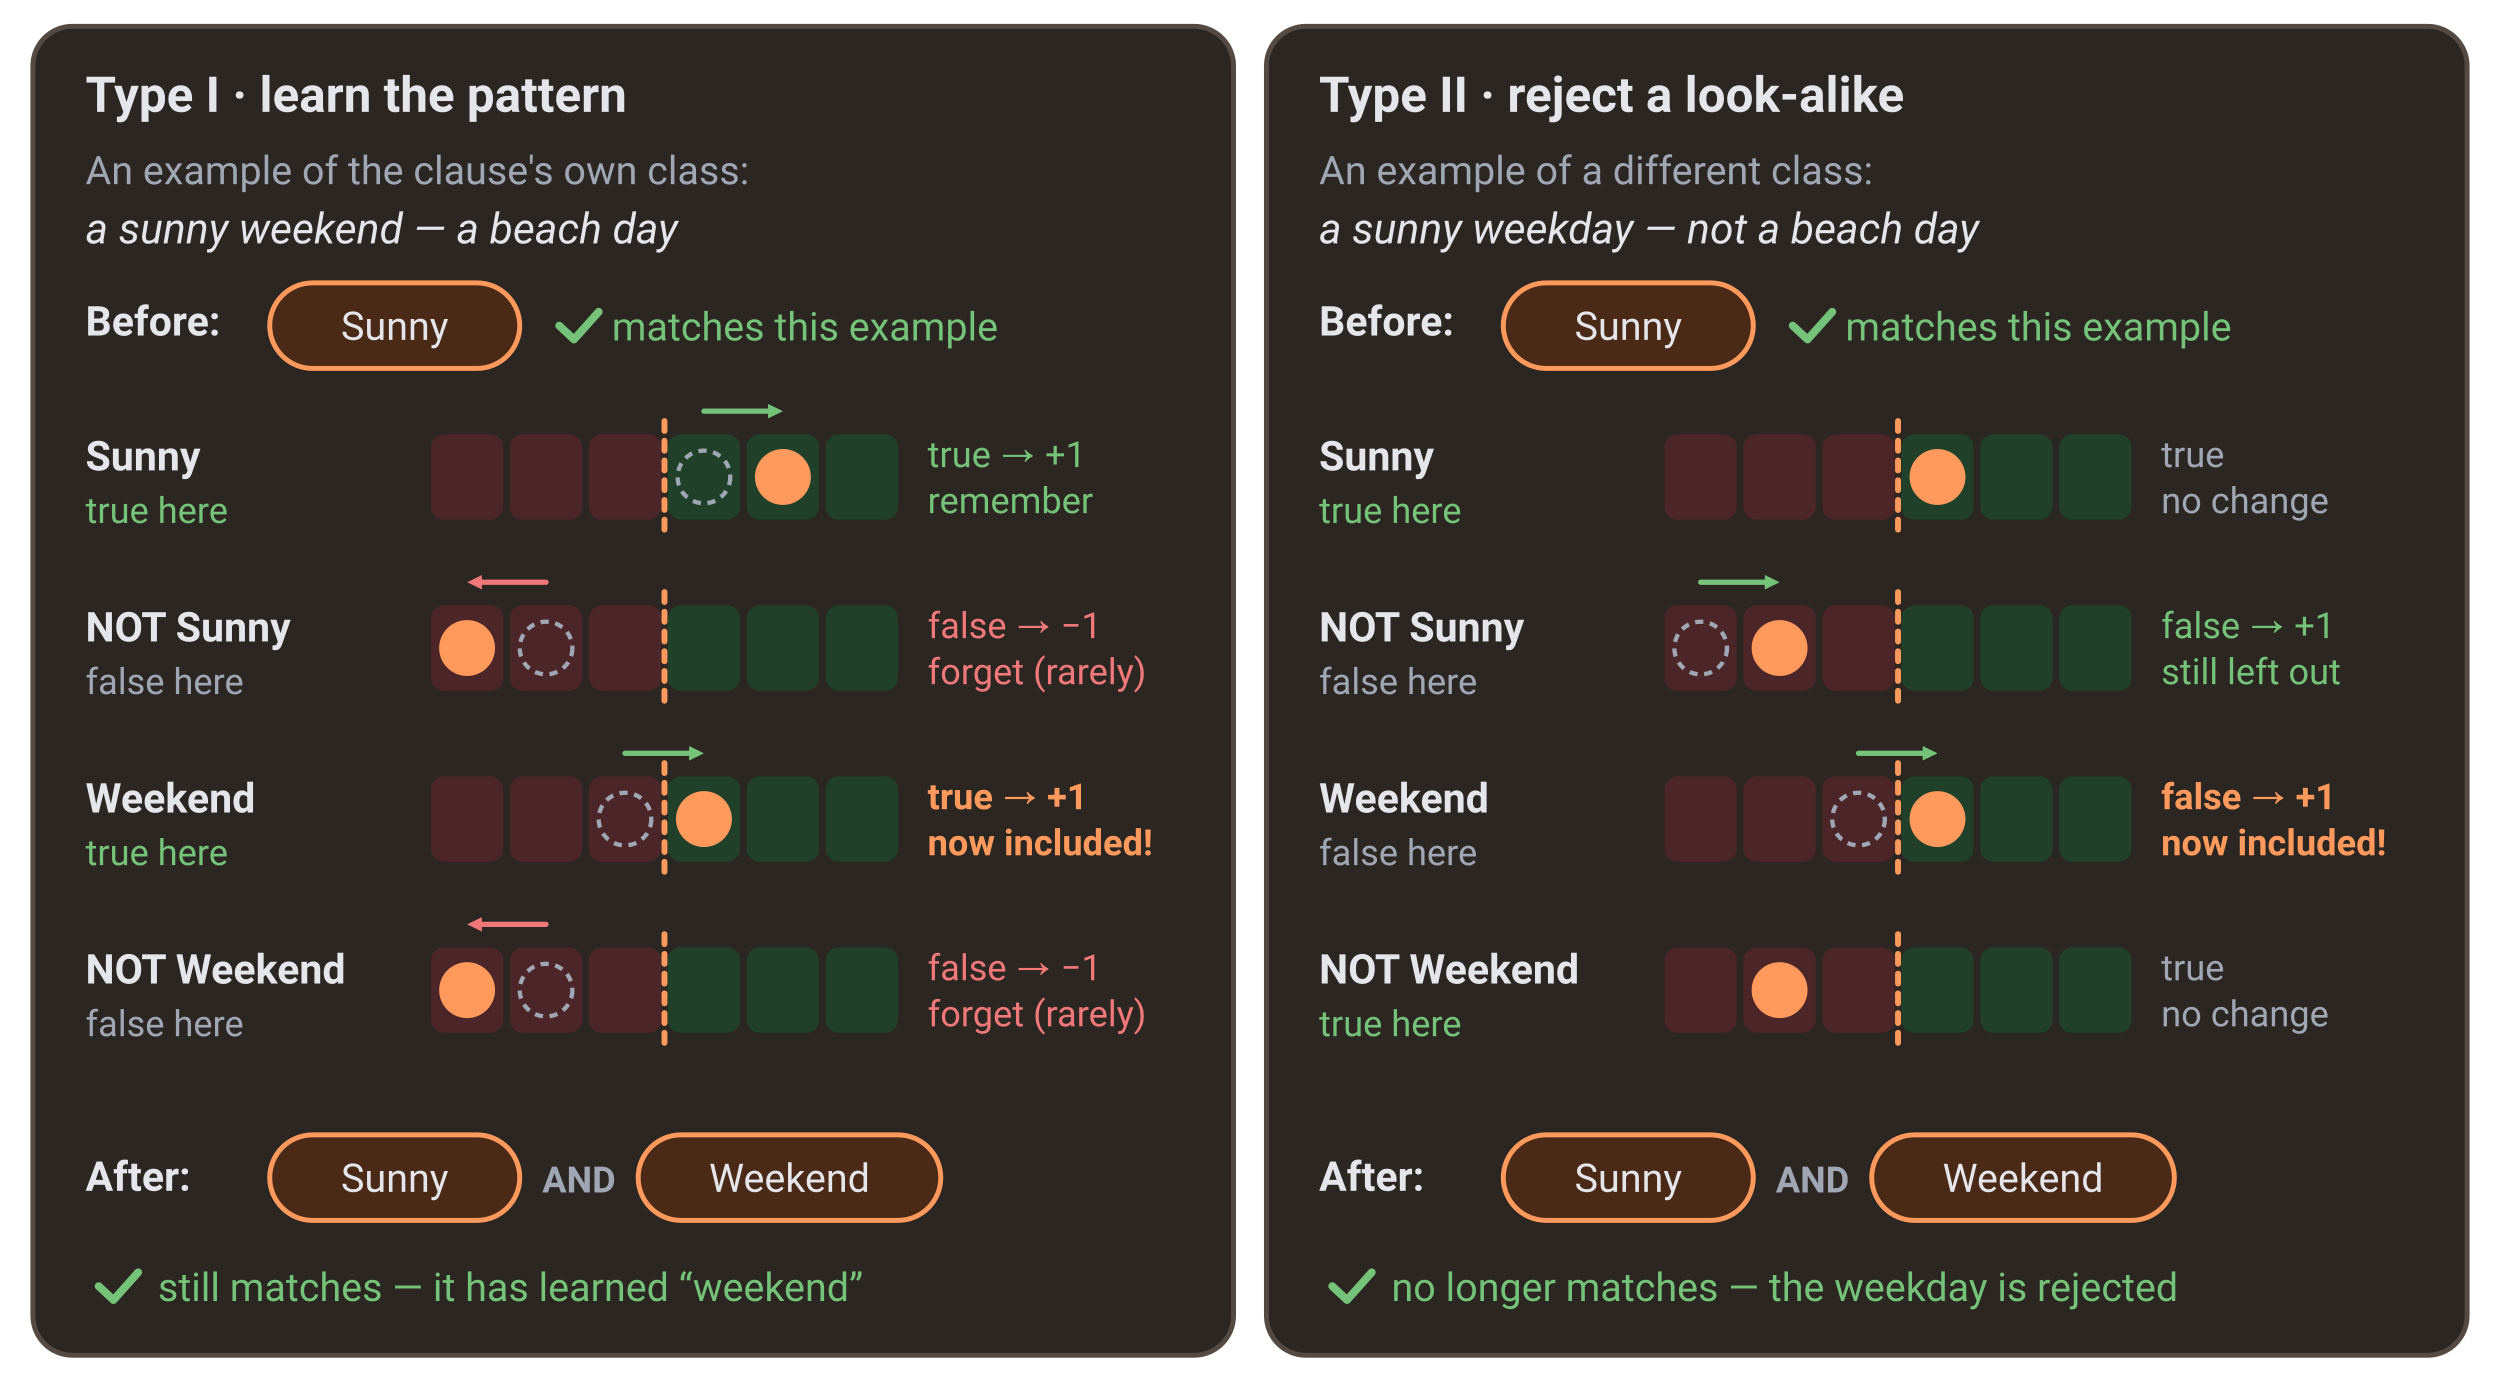
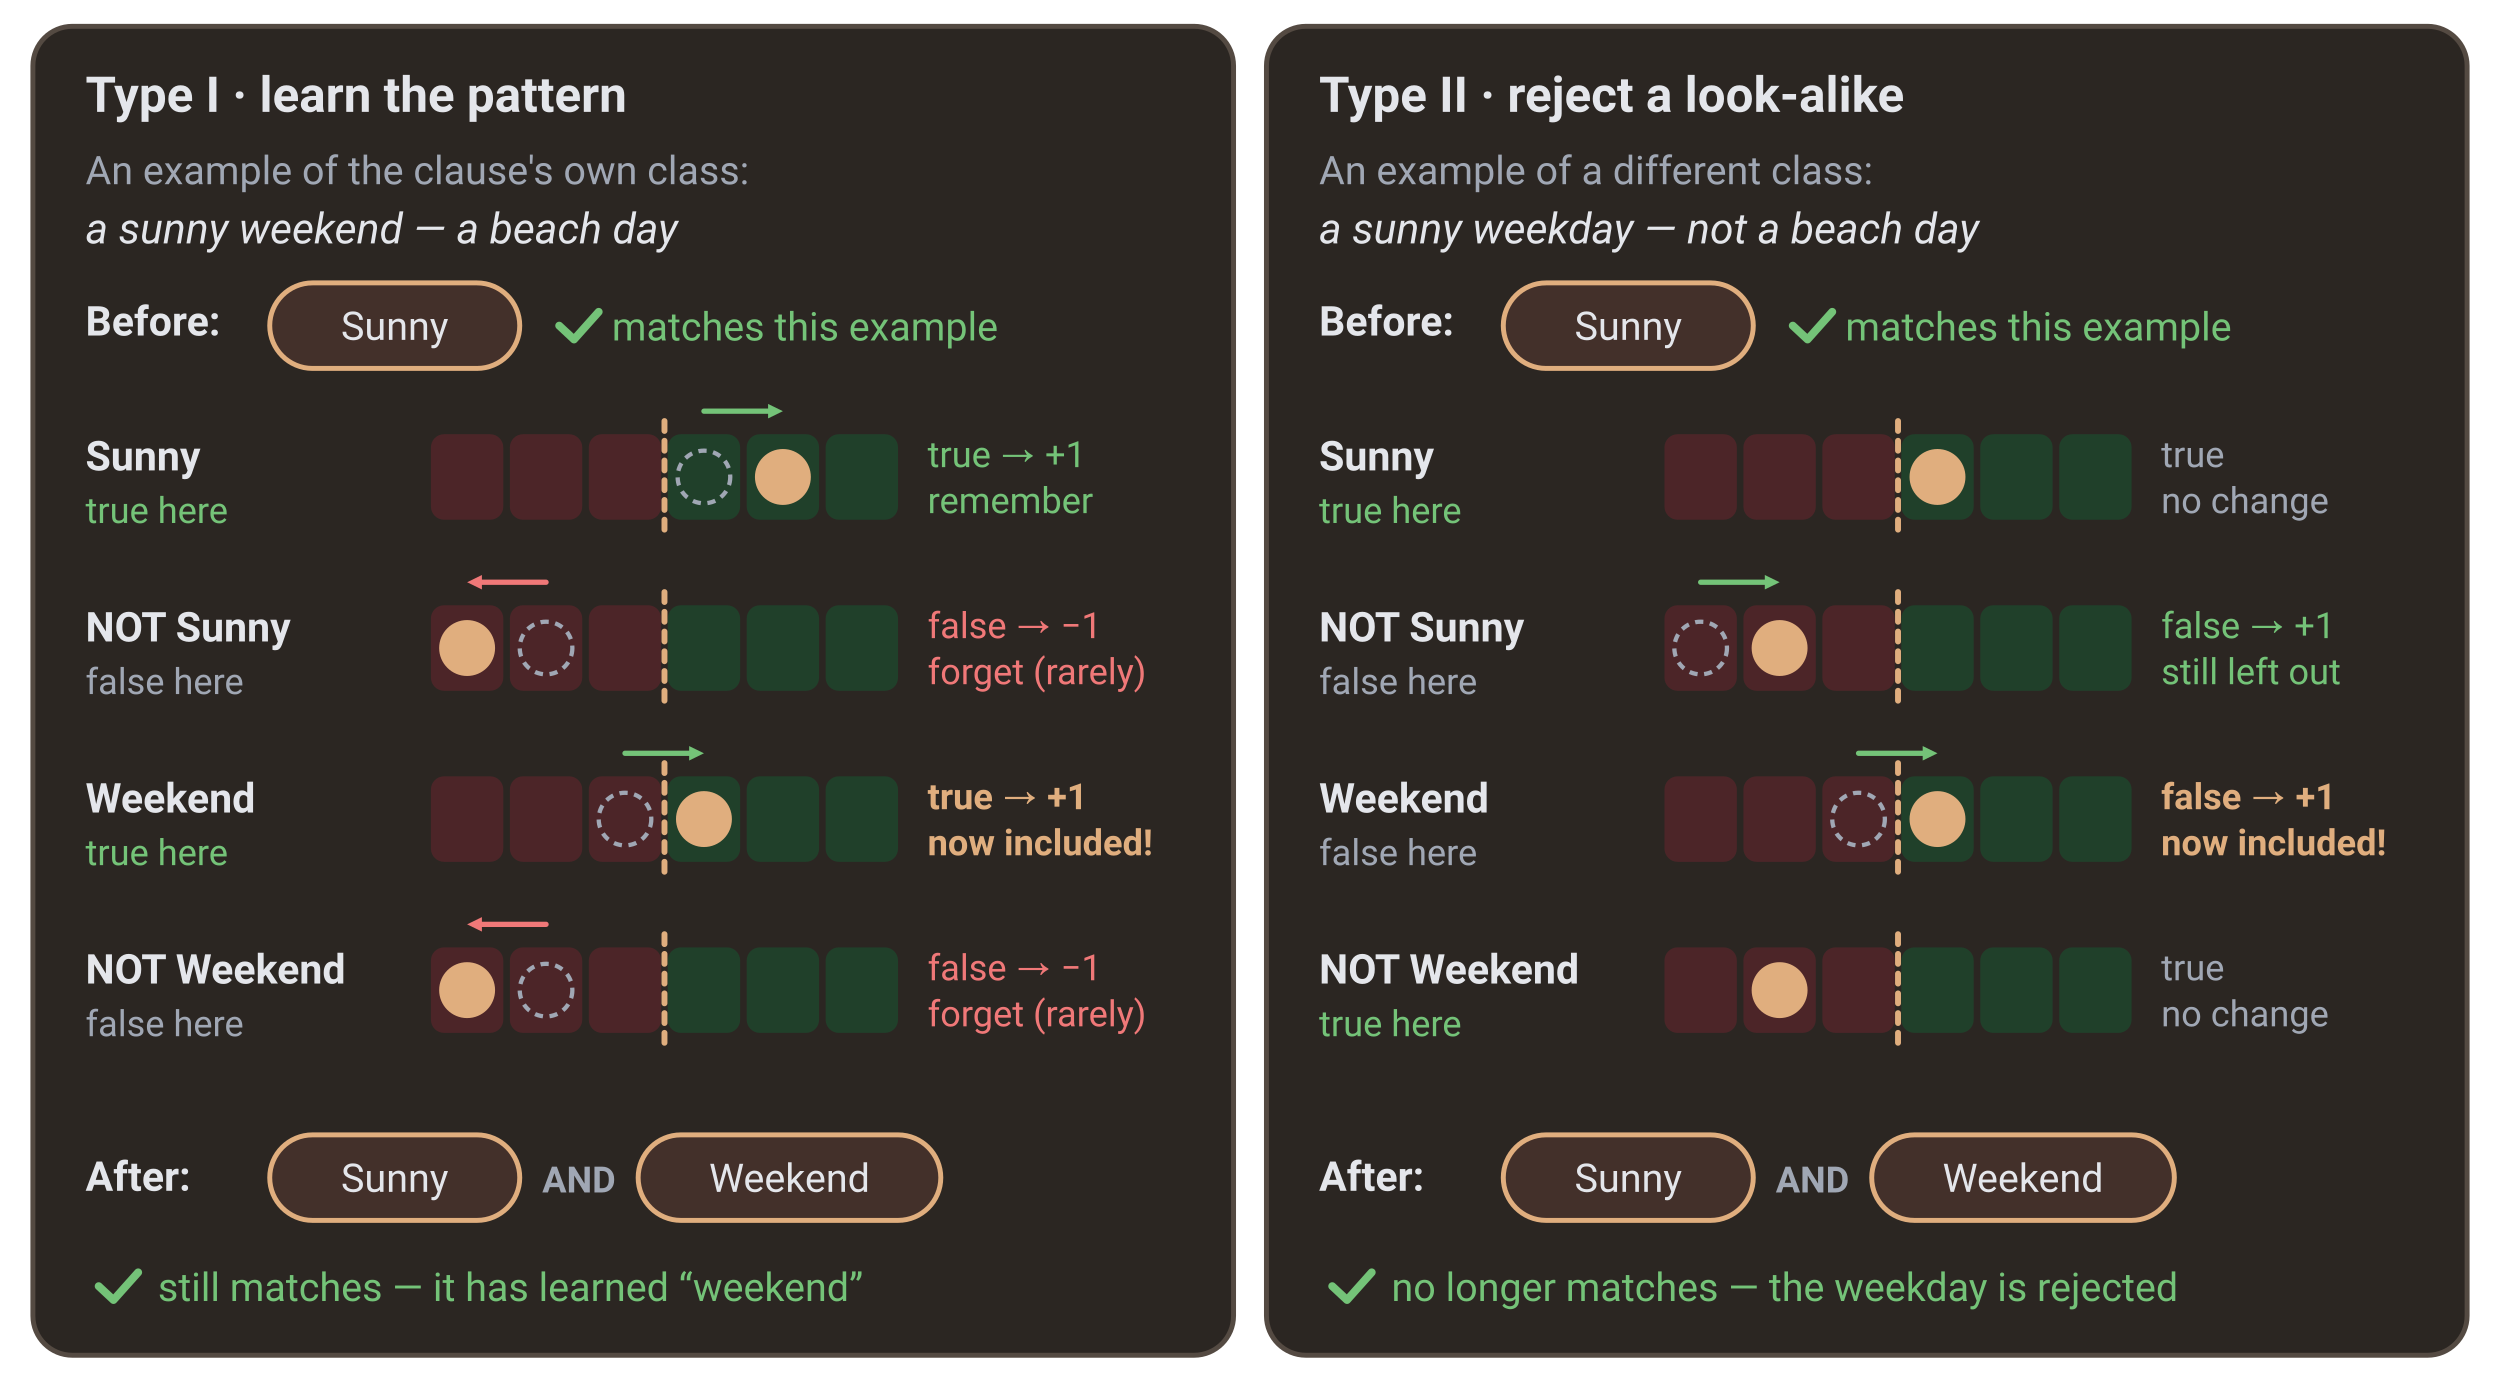
<svg xmlns="http://www.w3.org/2000/svg" viewBox="0 0 760 420" width="760" height="420" role="img" font-family="Roboto, 'Helvetica Neue', Helvetica, Arial, sans-serif">
  <style>@keyframes k1{0.000%{transform:translate(-24.0px,0.0px)} 22.000%{transform:translate(-24.0px,0.0px)} 30.000%{transform:translate(0.0px,0.0px)} 96.000%{transform:translate(0.0px,0.0px)} 100.000%{transform:translate(-24.0px,0.0px)}}
.k1{animation:k1 9s ease-in-out infinite}
@keyframes k2{0.000%{transform:translate(24.0px,0.0px)} 22.000%{transform:translate(24.0px,0.0px)} 30.000%{transform:translate(0.0px,0.0px)} 96.000%{transform:translate(0.0px,0.0px)} 100.000%{transform:translate(24.0px,0.0px)}}
.k2{animation:k2 9s ease-in-out infinite}
@keyframes k3{0.000%{transform:translate(-24.0px,0.0px)} 22.000%{transform:translate(-24.0px,0.0px)} 30.000%{transform:translate(0.0px,0.0px)} 96.000%{transform:translate(0.0px,0.0px)} 100.000%{transform:translate(-24.0px,0.0px)}}
.k3{animation:k3 9s ease-in-out infinite}
@keyframes k4{0.000%{transform:translate(24.0px,0.0px)} 22.000%{transform:translate(24.0px,0.0px)} 30.000%{transform:translate(0.0px,0.0px)} 96.000%{transform:translate(0.0px,0.0px)} 100.000%{transform:translate(24.0px,0.0px)}}
.k4{animation:k4 9s ease-in-out infinite}
@keyframes k5{0.000%{opacity:0} 41.990%{opacity:0} 42.000%{opacity:1} 95.990%{opacity:1} 96.000%{opacity:0} 100.000%{opacity:0}}
.k5{animation:k5 9s linear infinite}
@keyframes k6{0.000%{transform:translate(0.0px,0.0px)} 22.000%{transform:translate(0.0px,0.0px)} 30.000%{transform:translate(0.0px,0.0px)} 96.000%{transform:translate(0.0px,0.0px)} 100.000%{transform:translate(0.0px,0.0px)}}
.k6{animation:k6 9s ease-in-out infinite}
@keyframes k7{0.000%{transform:translate(-24.0px,0.0px)} 22.000%{transform:translate(-24.0px,0.0px)} 30.000%{transform:translate(0.0px,0.0px)} 96.000%{transform:translate(0.0px,0.0px)} 100.000%{transform:translate(-24.0px,0.0px)}}
.k7{animation:k7 9s ease-in-out infinite}
@keyframes k8{0.000%{transform:translate(-24.0px,0.0px)} 22.000%{transform:translate(-24.0px,0.0px)} 30.000%{transform:translate(0.0px,0.0px)} 96.000%{transform:translate(0.0px,0.0px)} 100.000%{transform:translate(-24.0px,0.0px)}}
.k8{animation:k8 9s ease-in-out infinite}
@keyframes k9{0.000%{transform:translate(0.0px,0.0px)} 22.000%{transform:translate(0.0px,0.0px)} 30.000%{transform:translate(0.0px,0.0px)} 96.000%{transform:translate(0.0px,0.0px)} 100.000%{transform:translate(0.0px,0.0px)}}
.k9{animation:k9 9s ease-in-out infinite}
@keyframes k10{0.000%{opacity:0} 41.990%{opacity:0} 42.000%{opacity:1} 95.990%{opacity:1} 96.000%{opacity:0} 100.000%{opacity:0}}
.k10{animation:k10 9s linear infinite}
@media (prefers-reduced-motion: reduce){.anim{animation:none!important}}</style>
  <rect x="10" y="8" width="365" height="404" rx="12" fill="#2b2622" stroke="#544a42" stroke-width="1.5" />
  <text x="26" y="34" font-size="15" fill="#e4e6eb" text-anchor="start" font-weight="bold">Type I  ·  learn the pattern</text>
  <text x="26" y="56" font-size="12" fill="#a0a7b4" text-anchor="start" font-weight="normal">An example of the clause's own class:</text>
  <text x="26" y="74" font-size="13" fill="#e4e6eb" text-anchor="start" font-weight="normal" font-style="italic">a sunny weekend — a beach day</text>
  <text x="26" y="102" font-size="12.5" fill="#e4e6eb" text-anchor="start" font-weight="bold">Before:</text>
-   <rect x="82" y="86" width="76" height="26" rx="13" fill="#4a2a17" stroke="#ff9a5c" stroke-width="1.5" />
+   <rect x="82" y="86" width="76" height="26" rx="13" fill="#43302a" stroke="#e0ae7e" stroke-width="1.5" />
  <text x="120" y="103.32" font-size="12" fill="#e4e6eb" text-anchor="middle" font-weight="normal">Sunny</text>
  <polyline points="170.0,99.0 174.5,103.2 182.0,94.8" fill="none" stroke="#74c378" stroke-width="2.4" stroke-linecap="round" stroke-linejoin="round" />
  <text x="186" y="103.5" font-size="12" fill="#74c378" text-anchor="start" font-weight="normal">matches this example</text>
  <text x="26" y="143" font-size="12.5" fill="#e4e6eb" text-anchor="start" font-weight="bold">Sunny</text>
  <text x="26" y="159" font-size="11" fill="#74c378" text-anchor="start" font-weight="normal">true here</text>
  <rect x="131" y="132" width="22" height="26" rx="4" fill="#4c2528" stroke="none" stroke-width="1.5" />
  <rect x="155" y="132" width="22" height="26" rx="4" fill="#4c2528" stroke="none" stroke-width="1.5" />
  <rect x="179" y="132" width="22" height="26" rx="4" fill="#4c2528" stroke="none" stroke-width="1.5" />
  <rect x="203" y="132" width="22" height="26" rx="4" fill="#20402a" stroke="none" stroke-width="1.5" />
  <rect x="227" y="132" width="22" height="26" rx="4" fill="#20402a" stroke="none" stroke-width="1.5" />
  <rect x="251" y="132" width="22" height="26" rx="4" fill="#20402a" stroke="none" stroke-width="1.5" />
-   <line x1="202" y1="128" x2="202" y2="162" stroke="#ff9a5c" stroke-width="1.8" stroke-linecap="round" stroke-dasharray="3 3" />
+   <line x1="202" y1="128" x2="202" y2="162" stroke="#e0ae7e" stroke-width="1.8" stroke-linecap="round" stroke-dasharray="3 3" />
  <circle cx="214.0" cy="145" r="8" fill="none" stroke="#a0a7b4" stroke-width="1.3" stroke-dasharray="2.5 2" />
  <g>
    <line x1="214" y1="125" x2="235" y2="125" stroke="#74c378" stroke-width="1.6" stroke-linecap="round" />
    <polygon points="238,125 233.5,127.2 233.5,122.8" fill="#74c378" />
  </g>
  <g transform="translate(238.0,145)">
    <g class="anim k1">
-       <circle r="8.5" fill="#ff9a5c" />
+       <circle r="8.5" fill="#e0ae7e" />
    </g>
  </g>
  <text x="282" y="142" font-size="11" fill="#74c378" text-anchor="start" font-weight="normal">true → +1</text>
  <text x="282" y="156" font-size="11" fill="#74c378" text-anchor="start" font-weight="normal">remember</text>
  <text x="26" y="195" font-size="12.5" fill="#e4e6eb" text-anchor="start" font-weight="bold">NOT Sunny</text>
  <text x="26" y="211" font-size="11" fill="#a0a7b4" text-anchor="start" font-weight="normal">false here</text>
  <rect x="131" y="184" width="22" height="26" rx="4" fill="#4c2528" stroke="none" stroke-width="1.5" />
  <rect x="155" y="184" width="22" height="26" rx="4" fill="#4c2528" stroke="none" stroke-width="1.5" />
  <rect x="179" y="184" width="22" height="26" rx="4" fill="#4c2528" stroke="none" stroke-width="1.5" />
  <rect x="203" y="184" width="22" height="26" rx="4" fill="#20402a" stroke="none" stroke-width="1.5" />
  <rect x="227" y="184" width="22" height="26" rx="4" fill="#20402a" stroke="none" stroke-width="1.5" />
  <rect x="251" y="184" width="22" height="26" rx="4" fill="#20402a" stroke="none" stroke-width="1.5" />
-   <line x1="202" y1="180" x2="202" y2="214" stroke="#ff9a5c" stroke-width="1.8" stroke-linecap="round" stroke-dasharray="3 3" />
+   <line x1="202" y1="180" x2="202" y2="214" stroke="#e0ae7e" stroke-width="1.8" stroke-linecap="round" stroke-dasharray="3 3" />
  <circle cx="166.0" cy="197" r="8" fill="none" stroke="#a0a7b4" stroke-width="1.3" stroke-dasharray="2.5 2" />
  <g>
    <line x1="166" y1="177" x2="145" y2="177" stroke="#f07878" stroke-width="1.6" stroke-linecap="round" />
    <polygon points="142,177 146.5,174.8 146.5,179.2" fill="#f07878" />
  </g>
  <g transform="translate(142.0,197)">
    <g class="anim k2">
-       <circle r="8.5" fill="#ff9a5c" />
+       <circle r="8.5" fill="#e0ae7e" />
    </g>
  </g>
  <text x="282" y="194" font-size="11" fill="#f07878" text-anchor="start" font-weight="normal">false → −1</text>
  <text x="282" y="208" font-size="11" fill="#f07878" text-anchor="start" font-weight="normal">forget (rarely)</text>
  <text x="26" y="247" font-size="12.5" fill="#e4e6eb" text-anchor="start" font-weight="bold">Weekend</text>
  <text x="26" y="263" font-size="11" fill="#74c378" text-anchor="start" font-weight="normal">true here</text>
  <rect x="131" y="236" width="22" height="26" rx="4" fill="#4c2528" stroke="none" stroke-width="1.5" />
  <rect x="155" y="236" width="22" height="26" rx="4" fill="#4c2528" stroke="none" stroke-width="1.5" />
  <rect x="179" y="236" width="22" height="26" rx="4" fill="#4c2528" stroke="none" stroke-width="1.5" />
  <rect x="203" y="236" width="22" height="26" rx="4" fill="#20402a" stroke="none" stroke-width="1.5" />
  <rect x="227" y="236" width="22" height="26" rx="4" fill="#20402a" stroke="none" stroke-width="1.5" />
  <rect x="251" y="236" width="22" height="26" rx="4" fill="#20402a" stroke="none" stroke-width="1.5" />
-   <line x1="202" y1="232" x2="202" y2="266" stroke="#ff9a5c" stroke-width="1.8" stroke-linecap="round" stroke-dasharray="3 3" />
+   <line x1="202" y1="232" x2="202" y2="266" stroke="#e0ae7e" stroke-width="1.8" stroke-linecap="round" stroke-dasharray="3 3" />
  <circle cx="190.0" cy="249" r="8" fill="none" stroke="#a0a7b4" stroke-width="1.3" stroke-dasharray="2.5 2" />
  <g>
    <line x1="190" y1="229" x2="211" y2="229" stroke="#74c378" stroke-width="1.6" stroke-linecap="round" />
    <polygon points="214,229 209.5,231.2 209.5,226.8" fill="#74c378" />
  </g>
  <g transform="translate(214.0,249)">
    <g class="anim k3">
-       <circle r="8.5" fill="#ff9a5c" />
-     </g>
-   </g>
-   <text x="282" y="246" font-size="11" fill="#ff9a5c" text-anchor="start" font-weight="bold">true → +1</text>
-   <text x="282" y="260" font-size="11" fill="#ff9a5c" text-anchor="start" font-weight="bold">now included!</text>
+       <circle r="8.5" fill="#e0ae7e" />
+     </g>
+   </g>
+   <text x="282" y="246" font-size="11" fill="#e0ae7e" text-anchor="start" font-weight="bold">true → +1</text>
+   <text x="282" y="260" font-size="11" fill="#e0ae7e" text-anchor="start" font-weight="bold">now included!</text>
  <text x="26" y="299" font-size="12.5" fill="#e4e6eb" text-anchor="start" font-weight="bold">NOT Weekend</text>
  <text x="26" y="315" font-size="11" fill="#a0a7b4" text-anchor="start" font-weight="normal">false here</text>
  <rect x="131" y="288" width="22" height="26" rx="4" fill="#4c2528" stroke="none" stroke-width="1.5" />
  <rect x="155" y="288" width="22" height="26" rx="4" fill="#4c2528" stroke="none" stroke-width="1.5" />
  <rect x="179" y="288" width="22" height="26" rx="4" fill="#4c2528" stroke="none" stroke-width="1.5" />
  <rect x="203" y="288" width="22" height="26" rx="4" fill="#20402a" stroke="none" stroke-width="1.5" />
  <rect x="227" y="288" width="22" height="26" rx="4" fill="#20402a" stroke="none" stroke-width="1.5" />
  <rect x="251" y="288" width="22" height="26" rx="4" fill="#20402a" stroke="none" stroke-width="1.5" />
-   <line x1="202" y1="284" x2="202" y2="318" stroke="#ff9a5c" stroke-width="1.8" stroke-linecap="round" stroke-dasharray="3 3" />
+   <line x1="202" y1="284" x2="202" y2="318" stroke="#e0ae7e" stroke-width="1.8" stroke-linecap="round" stroke-dasharray="3 3" />
  <circle cx="166.0" cy="301" r="8" fill="none" stroke="#a0a7b4" stroke-width="1.3" stroke-dasharray="2.5 2" />
  <g>
    <line x1="166" y1="281" x2="145" y2="281" stroke="#f07878" stroke-width="1.6" stroke-linecap="round" />
    <polygon points="142,281 146.5,278.8 146.5,283.2" fill="#f07878" />
  </g>
  <g transform="translate(142.0,301)">
    <g class="anim k4">
-       <circle r="8.5" fill="#ff9a5c" />
+       <circle r="8.5" fill="#e0ae7e" />
    </g>
  </g>
  <text x="282" y="298" font-size="11" fill="#f07878" text-anchor="start" font-weight="normal">false → −1</text>
  <text x="282" y="312" font-size="11" fill="#f07878" text-anchor="start" font-weight="normal">forget (rarely)</text>
  <g class="anim k5">
    <text x="26" y="362" font-size="12.5" fill="#e4e6eb" text-anchor="start" font-weight="bold">After:</text>
-     <rect x="82" y="345" width="76" height="26" rx="13" fill="#4a2a17" stroke="#ff9a5c" stroke-width="1.5" />
+     <rect x="82" y="345" width="76" height="26" rx="13" fill="#43302a" stroke="#e0ae7e" stroke-width="1.5" />
    <text x="120" y="362.32" font-size="12" fill="#e4e6eb" text-anchor="middle" font-weight="normal">Sunny</text>
    <text x="176" y="362.5" font-size="11" fill="#a0a7b4" text-anchor="middle" font-weight="bold">AND</text>
-     <rect x="194" y="345" width="92" height="26" rx="13" fill="#4a2a17" stroke="#ff9a5c" stroke-width="1.5" />
+     <rect x="194" y="345" width="92" height="26" rx="13" fill="#43302a" stroke="#e0ae7e" stroke-width="1.5" />
    <text x="240" y="362.32" font-size="12" fill="#e4e6eb" text-anchor="middle" font-weight="normal">Weekend</text>
    <polyline points="30.0,391.0 34.5,395.2 42.0,386.8" fill="none" stroke="#74c378" stroke-width="2.4" stroke-linecap="round" stroke-linejoin="round" />
    <text x="48" y="395.5" font-size="12" fill="#74c378" text-anchor="start" font-weight="normal">still matches — it has learned “weekend”</text>
  </g>
  <rect x="385" y="8" width="365" height="404" rx="12" fill="#2b2622" stroke="#544a42" stroke-width="1.5" />
  <text x="401" y="34" font-size="15" fill="#e4e6eb" text-anchor="start" font-weight="bold">Type II  ·  reject a look-alike</text>
  <text x="401" y="56" font-size="12" fill="#a0a7b4" text-anchor="start" font-weight="normal">An example of a different class:</text>
  <text x="401" y="74" font-size="13" fill="#e4e6eb" text-anchor="start" font-weight="normal" font-style="italic">a sunny weekday — not a beach day</text>
  <text x="401" y="102" font-size="12.5" fill="#e4e6eb" text-anchor="start" font-weight="bold">Before:</text>
-   <rect x="457" y="86" width="76" height="26" rx="13" fill="#4a2a17" stroke="#ff9a5c" stroke-width="1.5" />
+   <rect x="457" y="86" width="76" height="26" rx="13" fill="#43302a" stroke="#e0ae7e" stroke-width="1.5" />
  <text x="495" y="103.32" font-size="12" fill="#e4e6eb" text-anchor="middle" font-weight="normal">Sunny</text>
  <polyline points="545.0,99.0 549.5,103.2 557.0,94.8" fill="none" stroke="#74c378" stroke-width="2.4" stroke-linecap="round" stroke-linejoin="round" />
  <text x="561" y="103.5" font-size="12" fill="#74c378" text-anchor="start" font-weight="normal">matches this example</text>
  <text x="401" y="143" font-size="12.5" fill="#e4e6eb" text-anchor="start" font-weight="bold">Sunny</text>
  <text x="401" y="159" font-size="11" fill="#74c378" text-anchor="start" font-weight="normal">true here</text>
  <rect x="506" y="132" width="22" height="26" rx="4" fill="#4c2528" stroke="none" stroke-width="1.5" />
  <rect x="530" y="132" width="22" height="26" rx="4" fill="#4c2528" stroke="none" stroke-width="1.5" />
  <rect x="554" y="132" width="22" height="26" rx="4" fill="#4c2528" stroke="none" stroke-width="1.5" />
  <rect x="578" y="132" width="22" height="26" rx="4" fill="#20402a" stroke="none" stroke-width="1.5" />
  <rect x="602" y="132" width="22" height="26" rx="4" fill="#20402a" stroke="none" stroke-width="1.5" />
  <rect x="626" y="132" width="22" height="26" rx="4" fill="#20402a" stroke="none" stroke-width="1.5" />
-   <line x1="577" y1="128" x2="577" y2="162" stroke="#ff9a5c" stroke-width="1.8" stroke-linecap="round" stroke-dasharray="3 3" />
+   <line x1="577" y1="128" x2="577" y2="162" stroke="#e0ae7e" stroke-width="1.8" stroke-linecap="round" stroke-dasharray="3 3" />
  <g transform="translate(589.0,145)">
    <g class="anim k6">
-       <circle r="8.5" fill="#ff9a5c" />
+       <circle r="8.5" fill="#e0ae7e" />
    </g>
  </g>
  <text x="657" y="142" font-size="11" fill="#a0a7b4" text-anchor="start" font-weight="normal">true</text>
  <text x="657" y="156" font-size="11" fill="#a0a7b4" text-anchor="start" font-weight="normal">no change</text>
  <text x="401" y="195" font-size="12.5" fill="#e4e6eb" text-anchor="start" font-weight="bold">NOT Sunny</text>
  <text x="401" y="211" font-size="11" fill="#a0a7b4" text-anchor="start" font-weight="normal">false here</text>
  <rect x="506" y="184" width="22" height="26" rx="4" fill="#4c2528" stroke="none" stroke-width="1.5" />
  <rect x="530" y="184" width="22" height="26" rx="4" fill="#4c2528" stroke="none" stroke-width="1.5" />
  <rect x="554" y="184" width="22" height="26" rx="4" fill="#4c2528" stroke="none" stroke-width="1.5" />
  <rect x="578" y="184" width="22" height="26" rx="4" fill="#20402a" stroke="none" stroke-width="1.5" />
  <rect x="602" y="184" width="22" height="26" rx="4" fill="#20402a" stroke="none" stroke-width="1.5" />
  <rect x="626" y="184" width="22" height="26" rx="4" fill="#20402a" stroke="none" stroke-width="1.5" />
-   <line x1="577" y1="180" x2="577" y2="214" stroke="#ff9a5c" stroke-width="1.8" stroke-linecap="round" stroke-dasharray="3 3" />
+   <line x1="577" y1="180" x2="577" y2="214" stroke="#e0ae7e" stroke-width="1.8" stroke-linecap="round" stroke-dasharray="3 3" />
  <circle cx="517.0" cy="197" r="8" fill="none" stroke="#a0a7b4" stroke-width="1.3" stroke-dasharray="2.5 2" />
  <g>
    <line x1="517" y1="177" x2="538" y2="177" stroke="#74c378" stroke-width="1.6" stroke-linecap="round" />
    <polygon points="541,177 536.5,179.2 536.5,174.8" fill="#74c378" />
  </g>
  <g transform="translate(541.0,197)">
    <g class="anim k7">
-       <circle r="8.5" fill="#ff9a5c" />
+       <circle r="8.5" fill="#e0ae7e" />
    </g>
  </g>
  <text x="657" y="194" font-size="11" fill="#74c378" text-anchor="start" font-weight="normal">false → +1</text>
  <text x="657" y="208" font-size="11" fill="#74c378" text-anchor="start" font-weight="normal">still left out</text>
  <text x="401" y="247" font-size="12.5" fill="#e4e6eb" text-anchor="start" font-weight="bold">Weekend</text>
  <text x="401" y="263" font-size="11" fill="#a0a7b4" text-anchor="start" font-weight="normal">false here</text>
  <rect x="506" y="236" width="22" height="26" rx="4" fill="#4c2528" stroke="none" stroke-width="1.5" />
  <rect x="530" y="236" width="22" height="26" rx="4" fill="#4c2528" stroke="none" stroke-width="1.5" />
  <rect x="554" y="236" width="22" height="26" rx="4" fill="#4c2528" stroke="none" stroke-width="1.5" />
  <rect x="578" y="236" width="22" height="26" rx="4" fill="#20402a" stroke="none" stroke-width="1.5" />
  <rect x="602" y="236" width="22" height="26" rx="4" fill="#20402a" stroke="none" stroke-width="1.5" />
  <rect x="626" y="236" width="22" height="26" rx="4" fill="#20402a" stroke="none" stroke-width="1.5" />
-   <line x1="577" y1="232" x2="577" y2="266" stroke="#ff9a5c" stroke-width="1.8" stroke-linecap="round" stroke-dasharray="3 3" />
+   <line x1="577" y1="232" x2="577" y2="266" stroke="#e0ae7e" stroke-width="1.8" stroke-linecap="round" stroke-dasharray="3 3" />
  <circle cx="565.0" cy="249" r="8" fill="none" stroke="#a0a7b4" stroke-width="1.3" stroke-dasharray="2.5 2" />
  <g>
    <line x1="565" y1="229" x2="586" y2="229" stroke="#74c378" stroke-width="1.6" stroke-linecap="round" />
    <polygon points="589,229 584.5,231.2 584.5,226.8" fill="#74c378" />
  </g>
  <g transform="translate(589.0,249)">
    <g class="anim k8">
-       <circle r="8.5" fill="#ff9a5c" />
-     </g>
-   </g>
-   <text x="657" y="246" font-size="11" fill="#ff9a5c" text-anchor="start" font-weight="bold">false → +1</text>
-   <text x="657" y="260" font-size="11" fill="#ff9a5c" text-anchor="start" font-weight="bold">now included!</text>
+       <circle r="8.5" fill="#e0ae7e" />
+     </g>
+   </g>
+   <text x="657" y="246" font-size="11" fill="#e0ae7e" text-anchor="start" font-weight="bold">false → +1</text>
+   <text x="657" y="260" font-size="11" fill="#e0ae7e" text-anchor="start" font-weight="bold">now included!</text>
  <text x="401" y="299" font-size="12.5" fill="#e4e6eb" text-anchor="start" font-weight="bold">NOT Weekend</text>
  <text x="401" y="315" font-size="11" fill="#74c378" text-anchor="start" font-weight="normal">true here</text>
  <rect x="506" y="288" width="22" height="26" rx="4" fill="#4c2528" stroke="none" stroke-width="1.5" />
  <rect x="530" y="288" width="22" height="26" rx="4" fill="#4c2528" stroke="none" stroke-width="1.5" />
  <rect x="554" y="288" width="22" height="26" rx="4" fill="#4c2528" stroke="none" stroke-width="1.5" />
  <rect x="578" y="288" width="22" height="26" rx="4" fill="#20402a" stroke="none" stroke-width="1.5" />
  <rect x="602" y="288" width="22" height="26" rx="4" fill="#20402a" stroke="none" stroke-width="1.5" />
  <rect x="626" y="288" width="22" height="26" rx="4" fill="#20402a" stroke="none" stroke-width="1.5" />
-   <line x1="577" y1="284" x2="577" y2="318" stroke="#ff9a5c" stroke-width="1.8" stroke-linecap="round" stroke-dasharray="3 3" />
+   <line x1="577" y1="284" x2="577" y2="318" stroke="#e0ae7e" stroke-width="1.8" stroke-linecap="round" stroke-dasharray="3 3" />
  <g transform="translate(541.0,301)">
    <g class="anim k9">
-       <circle r="8.5" fill="#ff9a5c" />
+       <circle r="8.5" fill="#e0ae7e" />
    </g>
  </g>
  <text x="657" y="298" font-size="11" fill="#a0a7b4" text-anchor="start" font-weight="normal">true</text>
  <text x="657" y="312" font-size="11" fill="#a0a7b4" text-anchor="start" font-weight="normal">no change</text>
  <g class="anim k10">
    <text x="401" y="362" font-size="12.5" fill="#e4e6eb" text-anchor="start" font-weight="bold">After:</text>
-     <rect x="457" y="345" width="76" height="26" rx="13" fill="#4a2a17" stroke="#ff9a5c" stroke-width="1.5" />
+     <rect x="457" y="345" width="76" height="26" rx="13" fill="#43302a" stroke="#e0ae7e" stroke-width="1.5" />
    <text x="495" y="362.32" font-size="12" fill="#e4e6eb" text-anchor="middle" font-weight="normal">Sunny</text>
    <text x="551" y="362.5" font-size="11" fill="#a0a7b4" text-anchor="middle" font-weight="bold">AND</text>
-     <rect x="569" y="345" width="92" height="26" rx="13" fill="#4a2a17" stroke="#ff9a5c" stroke-width="1.5" />
+     <rect x="569" y="345" width="92" height="26" rx="13" fill="#43302a" stroke="#e0ae7e" stroke-width="1.5" />
    <text x="615" y="362.32" font-size="12" fill="#e4e6eb" text-anchor="middle" font-weight="normal">Weekend</text>
    <polyline points="405.0,391.0 409.5,395.2 417.0,386.8" fill="none" stroke="#74c378" stroke-width="2.4" stroke-linecap="round" stroke-linejoin="round" />
    <text x="423" y="395.5" font-size="12" fill="#74c378" text-anchor="start" font-weight="normal">no longer matches — the weekday is rejected</text>
  </g>
</svg>
